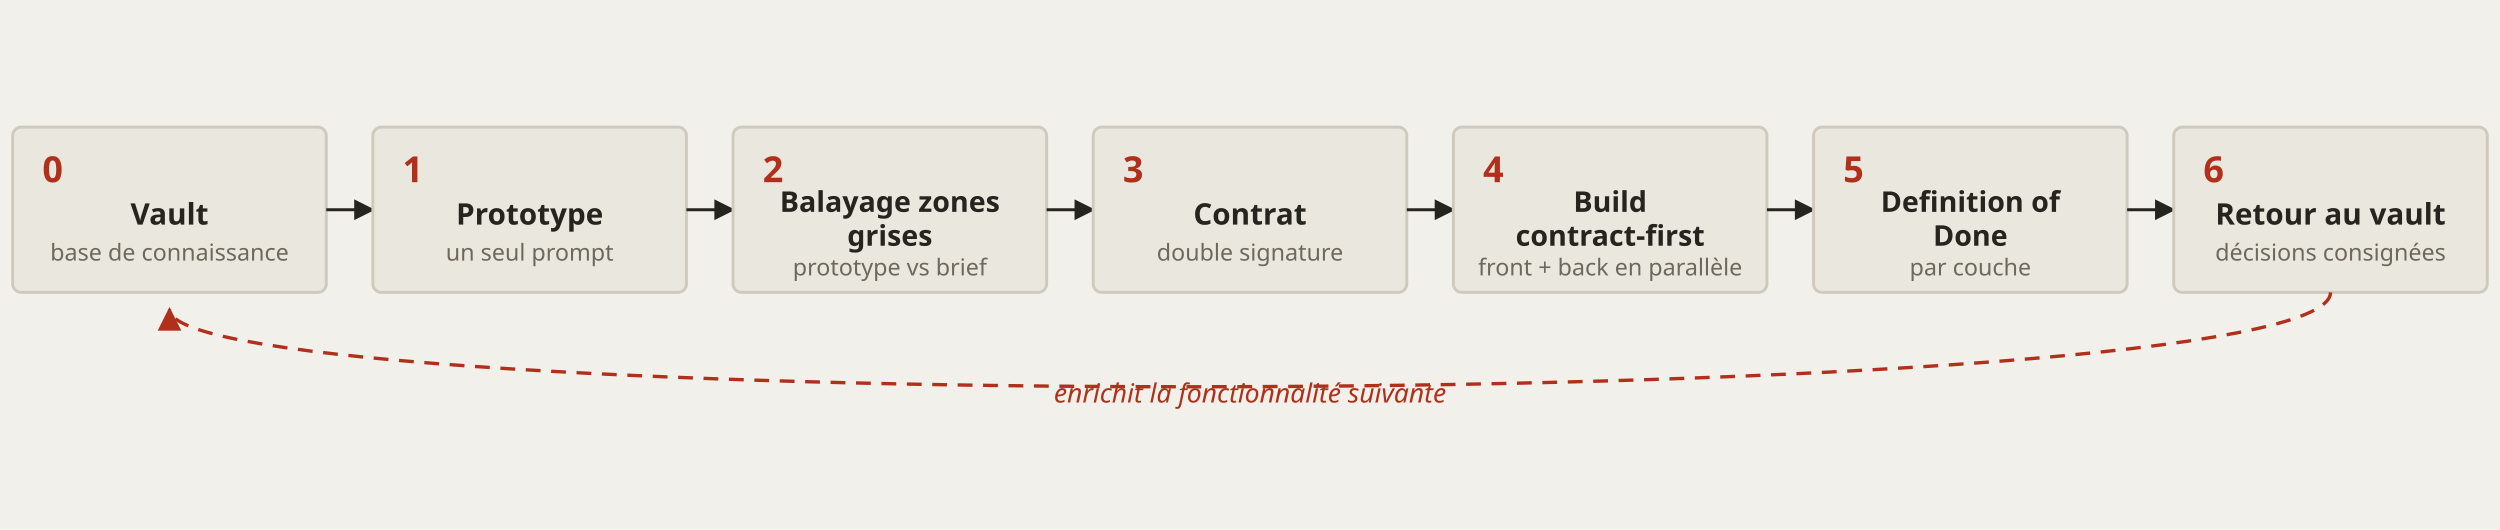
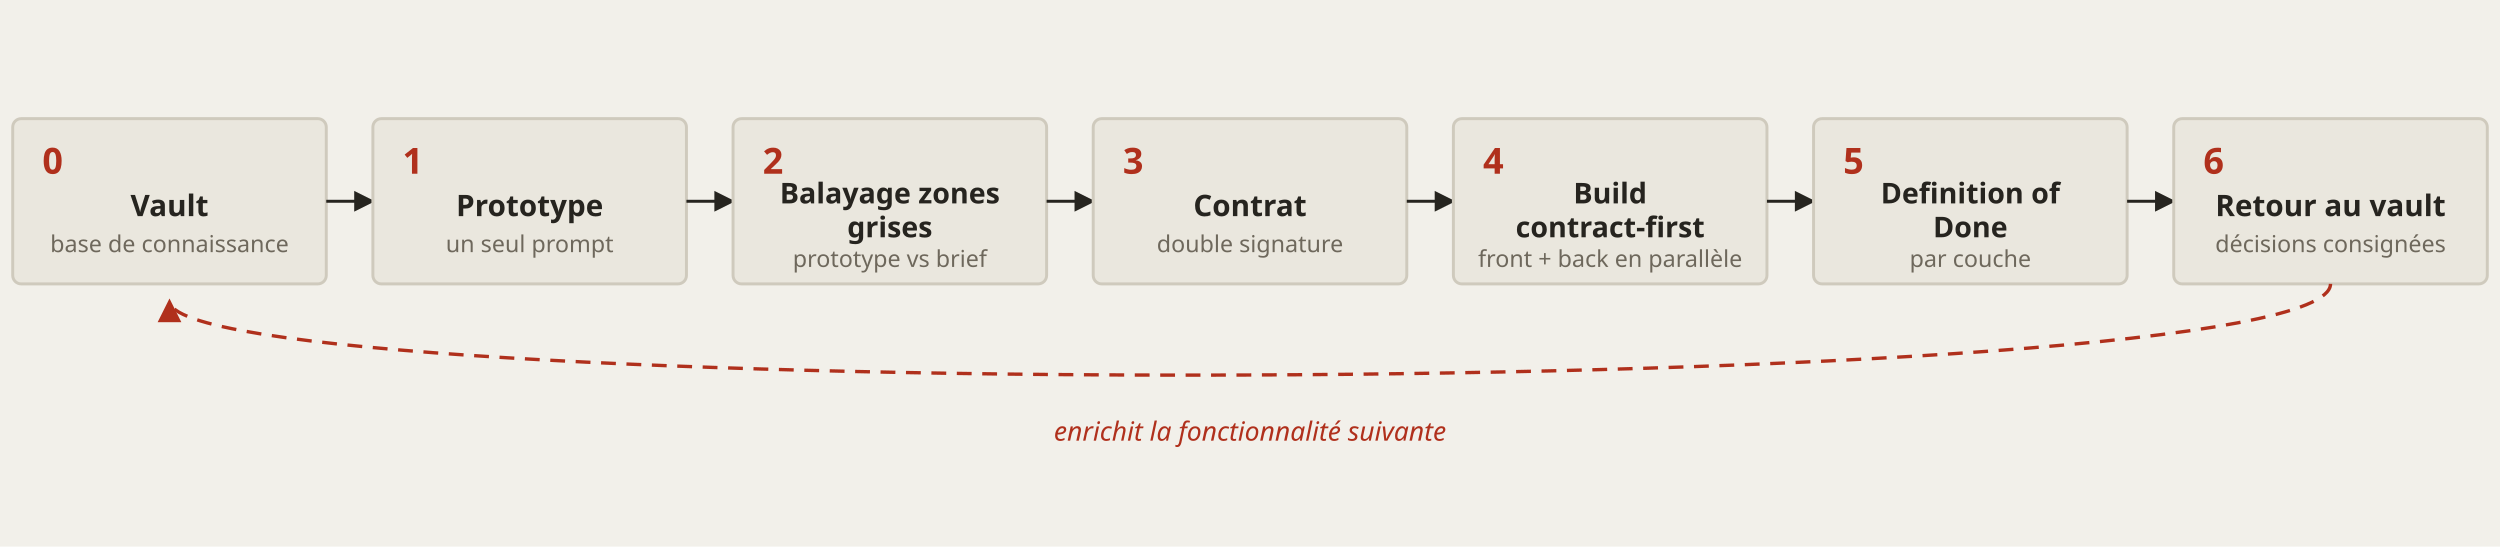
- <svg xmlns="http://www.w3.org/2000/svg" viewBox="0 0 1180 250" font-family="'Avenir Next','Segoe UI',system-ui,sans-serif">
-   <rect width="1180" height="250" fill="#F2F0EA" />
+ <svg xmlns="http://www.w3.org/2000/svg" viewBox="0 0 1180 258" font-family="'Avenir Next','Segoe UI',system-ui,sans-serif">
+   <rect width="1180" height="258" fill="#F2F0EA" />
  <defs>
    <marker id="a" viewBox="0 0 10 10" refX="9" refY="5" markerWidth="7" markerHeight="7" orient="auto">
      <path d="M0 0 L10 5 L0 10 z" fill="#26241F" />
    </marker>
    <marker id="ar" viewBox="0 0 10 10" refX="9" refY="5" markerWidth="7" markerHeight="7" orient="auto">
      <path d="M0 0 L10 5 L0 10 z" fill="#B0301C" />
    </marker>
  </defs>
-   <rect x="6" y="60" width="148" height="78" rx="4" fill="#EAE7DE" stroke="#CFCABD" stroke-width="1.4" />
-   <text x="20" y="86" font-size="17" font-weight="700" fill="#B0301C">0</text>
-   <text x="80" y="106" font-size="14" font-weight="600" fill="#26241F" text-anchor="middle">Vault</text>
-   <text x="80" y="123" font-size="11" fill="#6E685C" text-anchor="middle">base de connaissance</text>
-   <line x1="154" y1="99" x2="176" y2="99" stroke="#26241F" stroke-width="1.4" marker-end="url(#a)" />
-   <rect x="176" y="60" width="148" height="78" rx="4" fill="#EAE7DE" stroke="#CFCABD" stroke-width="1.4" />
-   <text x="190" y="86" font-size="17" font-weight="700" fill="#B0301C">1</text>
-   <text x="250" y="106" font-size="14" font-weight="600" fill="#26241F" text-anchor="middle">Prototype</text>
-   <text x="250" y="123" font-size="11" fill="#6E685C" text-anchor="middle">un seul prompt</text>
-   <line x1="324" y1="99" x2="346" y2="99" stroke="#26241F" stroke-width="1.4" marker-end="url(#a)" />
-   <rect x="346" y="60" width="148" height="78" rx="4" fill="#EAE7DE" stroke="#CFCABD" stroke-width="1.4" />
-   <text x="360" y="86" font-size="17" font-weight="700" fill="#B0301C">2</text>
-   <text x="420" y="100" font-size="13.5" font-weight="600" fill="#26241F" text-anchor="middle">Balayage zones</text>
-   <text x="420" y="116" font-size="13.5" font-weight="600" fill="#26241F" text-anchor="middle">grises</text>
-   <text x="420" y="130" font-size="11" fill="#6E685C" text-anchor="middle">prototype vs brief</text>
-   <line x1="494" y1="99" x2="516" y2="99" stroke="#26241F" stroke-width="1.4" marker-end="url(#a)" />
-   <rect x="516" y="60" width="148" height="78" rx="4" fill="#EAE7DE" stroke="#CFCABD" stroke-width="1.4" />
-   <text x="530" y="86" font-size="17" font-weight="700" fill="#B0301C">3</text>
-   <text x="590" y="106" font-size="14" font-weight="600" fill="#26241F" text-anchor="middle">Contrat</text>
-   <text x="590" y="123" font-size="11" fill="#6E685C" text-anchor="middle">double signature</text>
-   <line x1="664" y1="99" x2="686" y2="99" stroke="#26241F" stroke-width="1.4" marker-end="url(#a)" />
-   <rect x="686" y="60" width="148" height="78" rx="4" fill="#EAE7DE" stroke="#CFCABD" stroke-width="1.4" />
-   <text x="700" y="86" font-size="17" font-weight="700" fill="#B0301C">4</text>
-   <text x="760" y="100" font-size="13.5" font-weight="600" fill="#26241F" text-anchor="middle">Build</text>
-   <text x="760" y="116" font-size="13.5" font-weight="600" fill="#26241F" text-anchor="middle">contract-first</text>
-   <text x="760" y="130" font-size="11" fill="#6E685C" text-anchor="middle">front + back en parallèle</text>
-   <line x1="834" y1="99" x2="856" y2="99" stroke="#26241F" stroke-width="1.4" marker-end="url(#a)" />
-   <rect x="856" y="60" width="148" height="78" rx="4" fill="#EAE7DE" stroke="#CFCABD" stroke-width="1.4" />
-   <text x="870" y="86" font-size="17" font-weight="700" fill="#B0301C">5</text>
-   <text x="930" y="100" font-size="13.5" font-weight="600" fill="#26241F" text-anchor="middle">Definition of</text>
-   <text x="930" y="116" font-size="13.5" font-weight="600" fill="#26241F" text-anchor="middle">Done</text>
-   <text x="930" y="130" font-size="11" fill="#6E685C" text-anchor="middle">par couche</text>
-   <line x1="1004" y1="99" x2="1026" y2="99" stroke="#26241F" stroke-width="1.4" marker-end="url(#a)" />
-   <rect x="1026" y="60" width="148" height="78" rx="4" fill="#EAE7DE" stroke="#CFCABD" stroke-width="1.4" />
-   <text x="1040" y="86" font-size="17" font-weight="700" fill="#B0301C">6</text>
-   <text x="1100" y="106" font-size="14" font-weight="600" fill="#26241F" text-anchor="middle">Retour au vault</text>
-   <text x="1100" y="123" font-size="11" fill="#6E685C" text-anchor="middle">décisions consignées</text>
-   <path d="M 1100 138 C 1100 196, 80 196, 80 146" fill="none" stroke="#B0301C" stroke-width="1.6" stroke-dasharray="7 5" marker-end="url(#ar)" />
-   <text x="590" y="190" font-size="12.5" fill="#B0301C" text-anchor="middle" font-style="italic">enrichit la fonctionnalité suivante</text>
+   <rect x="6" y="56" width="148" height="78" rx="4" fill="#EAE7DE" stroke="#CFCABD" stroke-width="1.4" />
+   <text x="20" y="82" font-size="17" font-weight="700" fill="#B0301C">0</text>
+   <text x="80" y="102" font-size="14" font-weight="600" fill="#26241F" text-anchor="middle">Vault</text>
+   <text x="80" y="119" font-size="11" fill="#6E685C" text-anchor="middle">base de connaissance</text>
+   <line x1="154" y1="95" x2="176" y2="95" stroke="#26241F" stroke-width="1.4" marker-end="url(#a)" />
+   <rect x="176" y="56" width="148" height="78" rx="4" fill="#EAE7DE" stroke="#CFCABD" stroke-width="1.4" />
+   <text x="190" y="82" font-size="17" font-weight="700" fill="#B0301C">1</text>
+   <text x="250" y="102" font-size="14" font-weight="600" fill="#26241F" text-anchor="middle">Prototype</text>
+   <text x="250" y="119" font-size="11" fill="#6E685C" text-anchor="middle">un seul prompt</text>
+   <line x1="324" y1="95" x2="346" y2="95" stroke="#26241F" stroke-width="1.4" marker-end="url(#a)" />
+   <rect x="346" y="56" width="148" height="78" rx="4" fill="#EAE7DE" stroke="#CFCABD" stroke-width="1.4" />
+   <text x="360" y="82" font-size="17" font-weight="700" fill="#B0301C">2</text>
+   <text x="420" y="96" font-size="13.5" font-weight="600" fill="#26241F" text-anchor="middle">Balayage zones</text>
+   <text x="420" y="112" font-size="13.5" font-weight="600" fill="#26241F" text-anchor="middle">grises</text>
+   <text x="420" y="126" font-size="11" fill="#6E685C" text-anchor="middle">prototype vs brief</text>
+   <line x1="494" y1="95" x2="516" y2="95" stroke="#26241F" stroke-width="1.4" marker-end="url(#a)" />
+   <rect x="516" y="56" width="148" height="78" rx="4" fill="#EAE7DE" stroke="#CFCABD" stroke-width="1.4" />
+   <text x="530" y="82" font-size="17" font-weight="700" fill="#B0301C">3</text>
+   <text x="590" y="102" font-size="14" font-weight="600" fill="#26241F" text-anchor="middle">Contrat</text>
+   <text x="590" y="119" font-size="11" fill="#6E685C" text-anchor="middle">double signature</text>
+   <line x1="664" y1="95" x2="686" y2="95" stroke="#26241F" stroke-width="1.4" marker-end="url(#a)" />
+   <rect x="686" y="56" width="148" height="78" rx="4" fill="#EAE7DE" stroke="#CFCABD" stroke-width="1.4" />
+   <text x="700" y="82" font-size="17" font-weight="700" fill="#B0301C">4</text>
+   <text x="760" y="96" font-size="13.5" font-weight="600" fill="#26241F" text-anchor="middle">Build</text>
+   <text x="760" y="112" font-size="13.5" font-weight="600" fill="#26241F" text-anchor="middle">contract-first</text>
+   <text x="760" y="126" font-size="11" fill="#6E685C" text-anchor="middle">front + back en parallèle</text>
+   <line x1="834" y1="95" x2="856" y2="95" stroke="#26241F" stroke-width="1.4" marker-end="url(#a)" />
+   <rect x="856" y="56" width="148" height="78" rx="4" fill="#EAE7DE" stroke="#CFCABD" stroke-width="1.4" />
+   <text x="870" y="82" font-size="17" font-weight="700" fill="#B0301C">5</text>
+   <text x="930" y="96" font-size="13.5" font-weight="600" fill="#26241F" text-anchor="middle">Definition of</text>
+   <text x="930" y="112" font-size="13.5" font-weight="600" fill="#26241F" text-anchor="middle">Done</text>
+   <text x="930" y="126" font-size="11" fill="#6E685C" text-anchor="middle">par couche</text>
+   <line x1="1004" y1="95" x2="1026" y2="95" stroke="#26241F" stroke-width="1.4" marker-end="url(#a)" />
+   <rect x="1026" y="56" width="148" height="78" rx="4" fill="#EAE7DE" stroke="#CFCABD" stroke-width="1.4" />
+   <text x="1040" y="82" font-size="17" font-weight="700" fill="#B0301C">6</text>
+   <text x="1100" y="102" font-size="14" font-weight="600" fill="#26241F" text-anchor="middle">Retour au vault</text>
+   <text x="1100" y="119" font-size="11" fill="#6E685C" text-anchor="middle">décisions consignées</text>
+   <path d="M 1100 134 C 1100 190, 80 190, 80 142" fill="none" stroke="#B0301C" stroke-width="1.6" stroke-dasharray="7 5" marker-end="url(#ar)" />
+   <text x="590" y="208" font-size="12.5" fill="#B0301C" text-anchor="middle" font-style="italic">enrichit la fonctionnalité suivante</text>
</svg>
